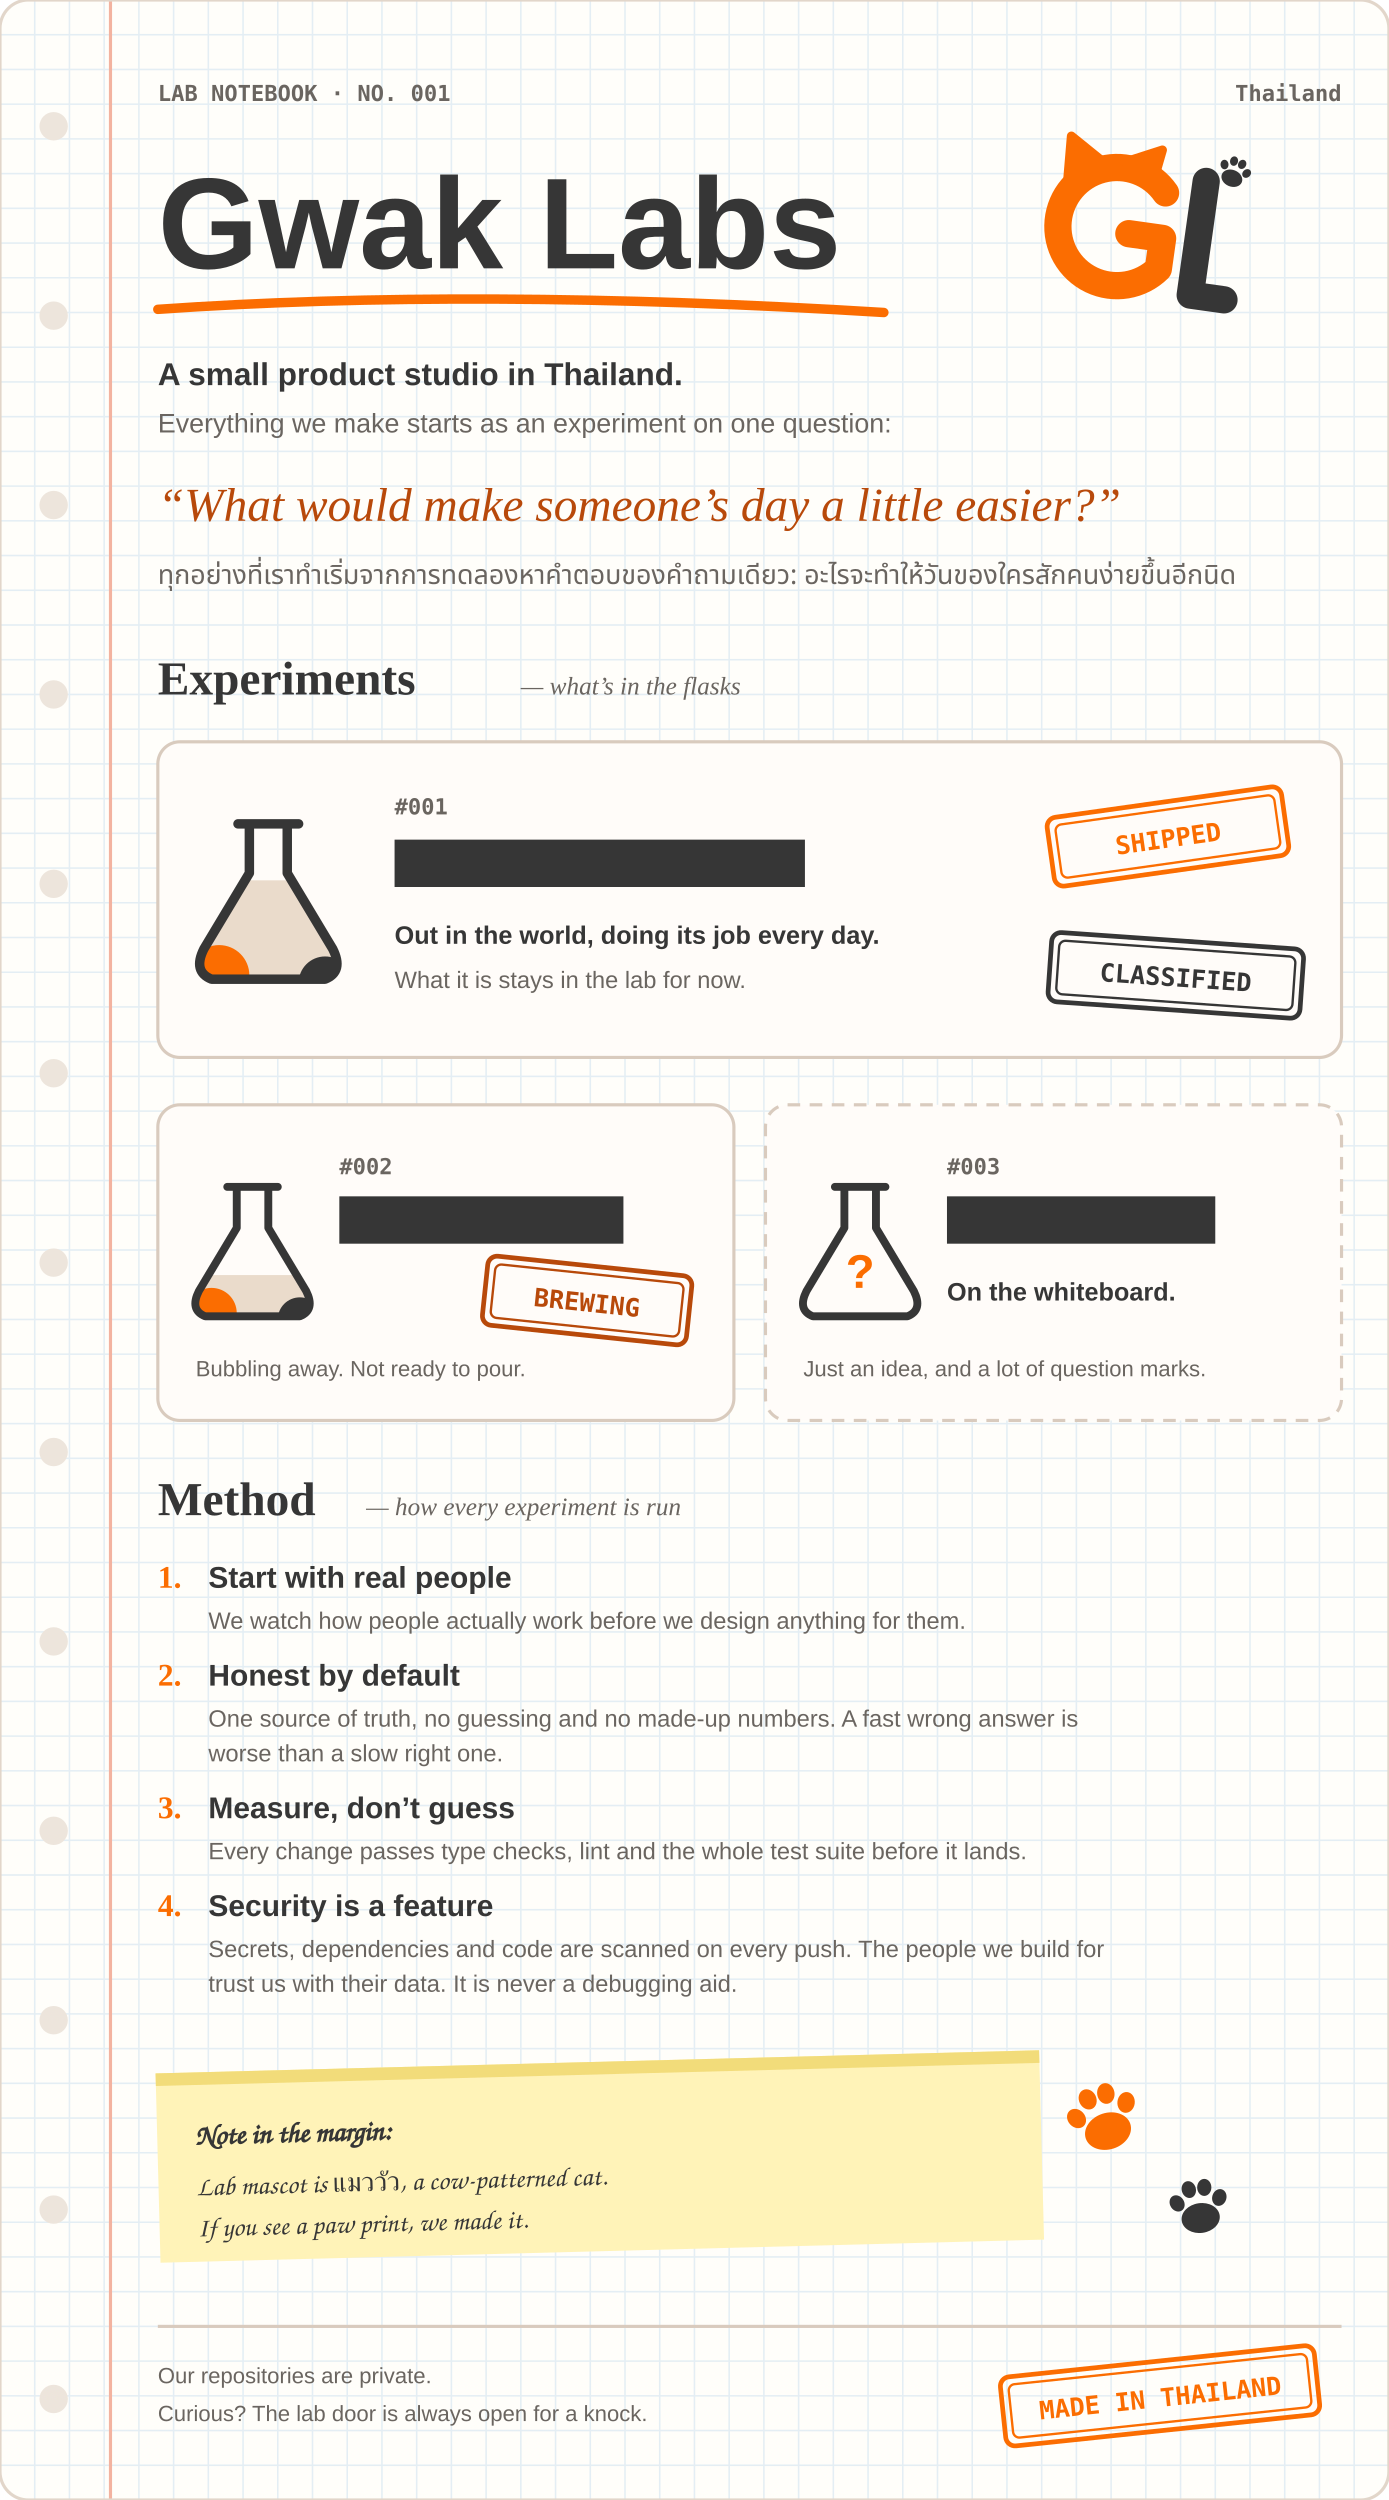
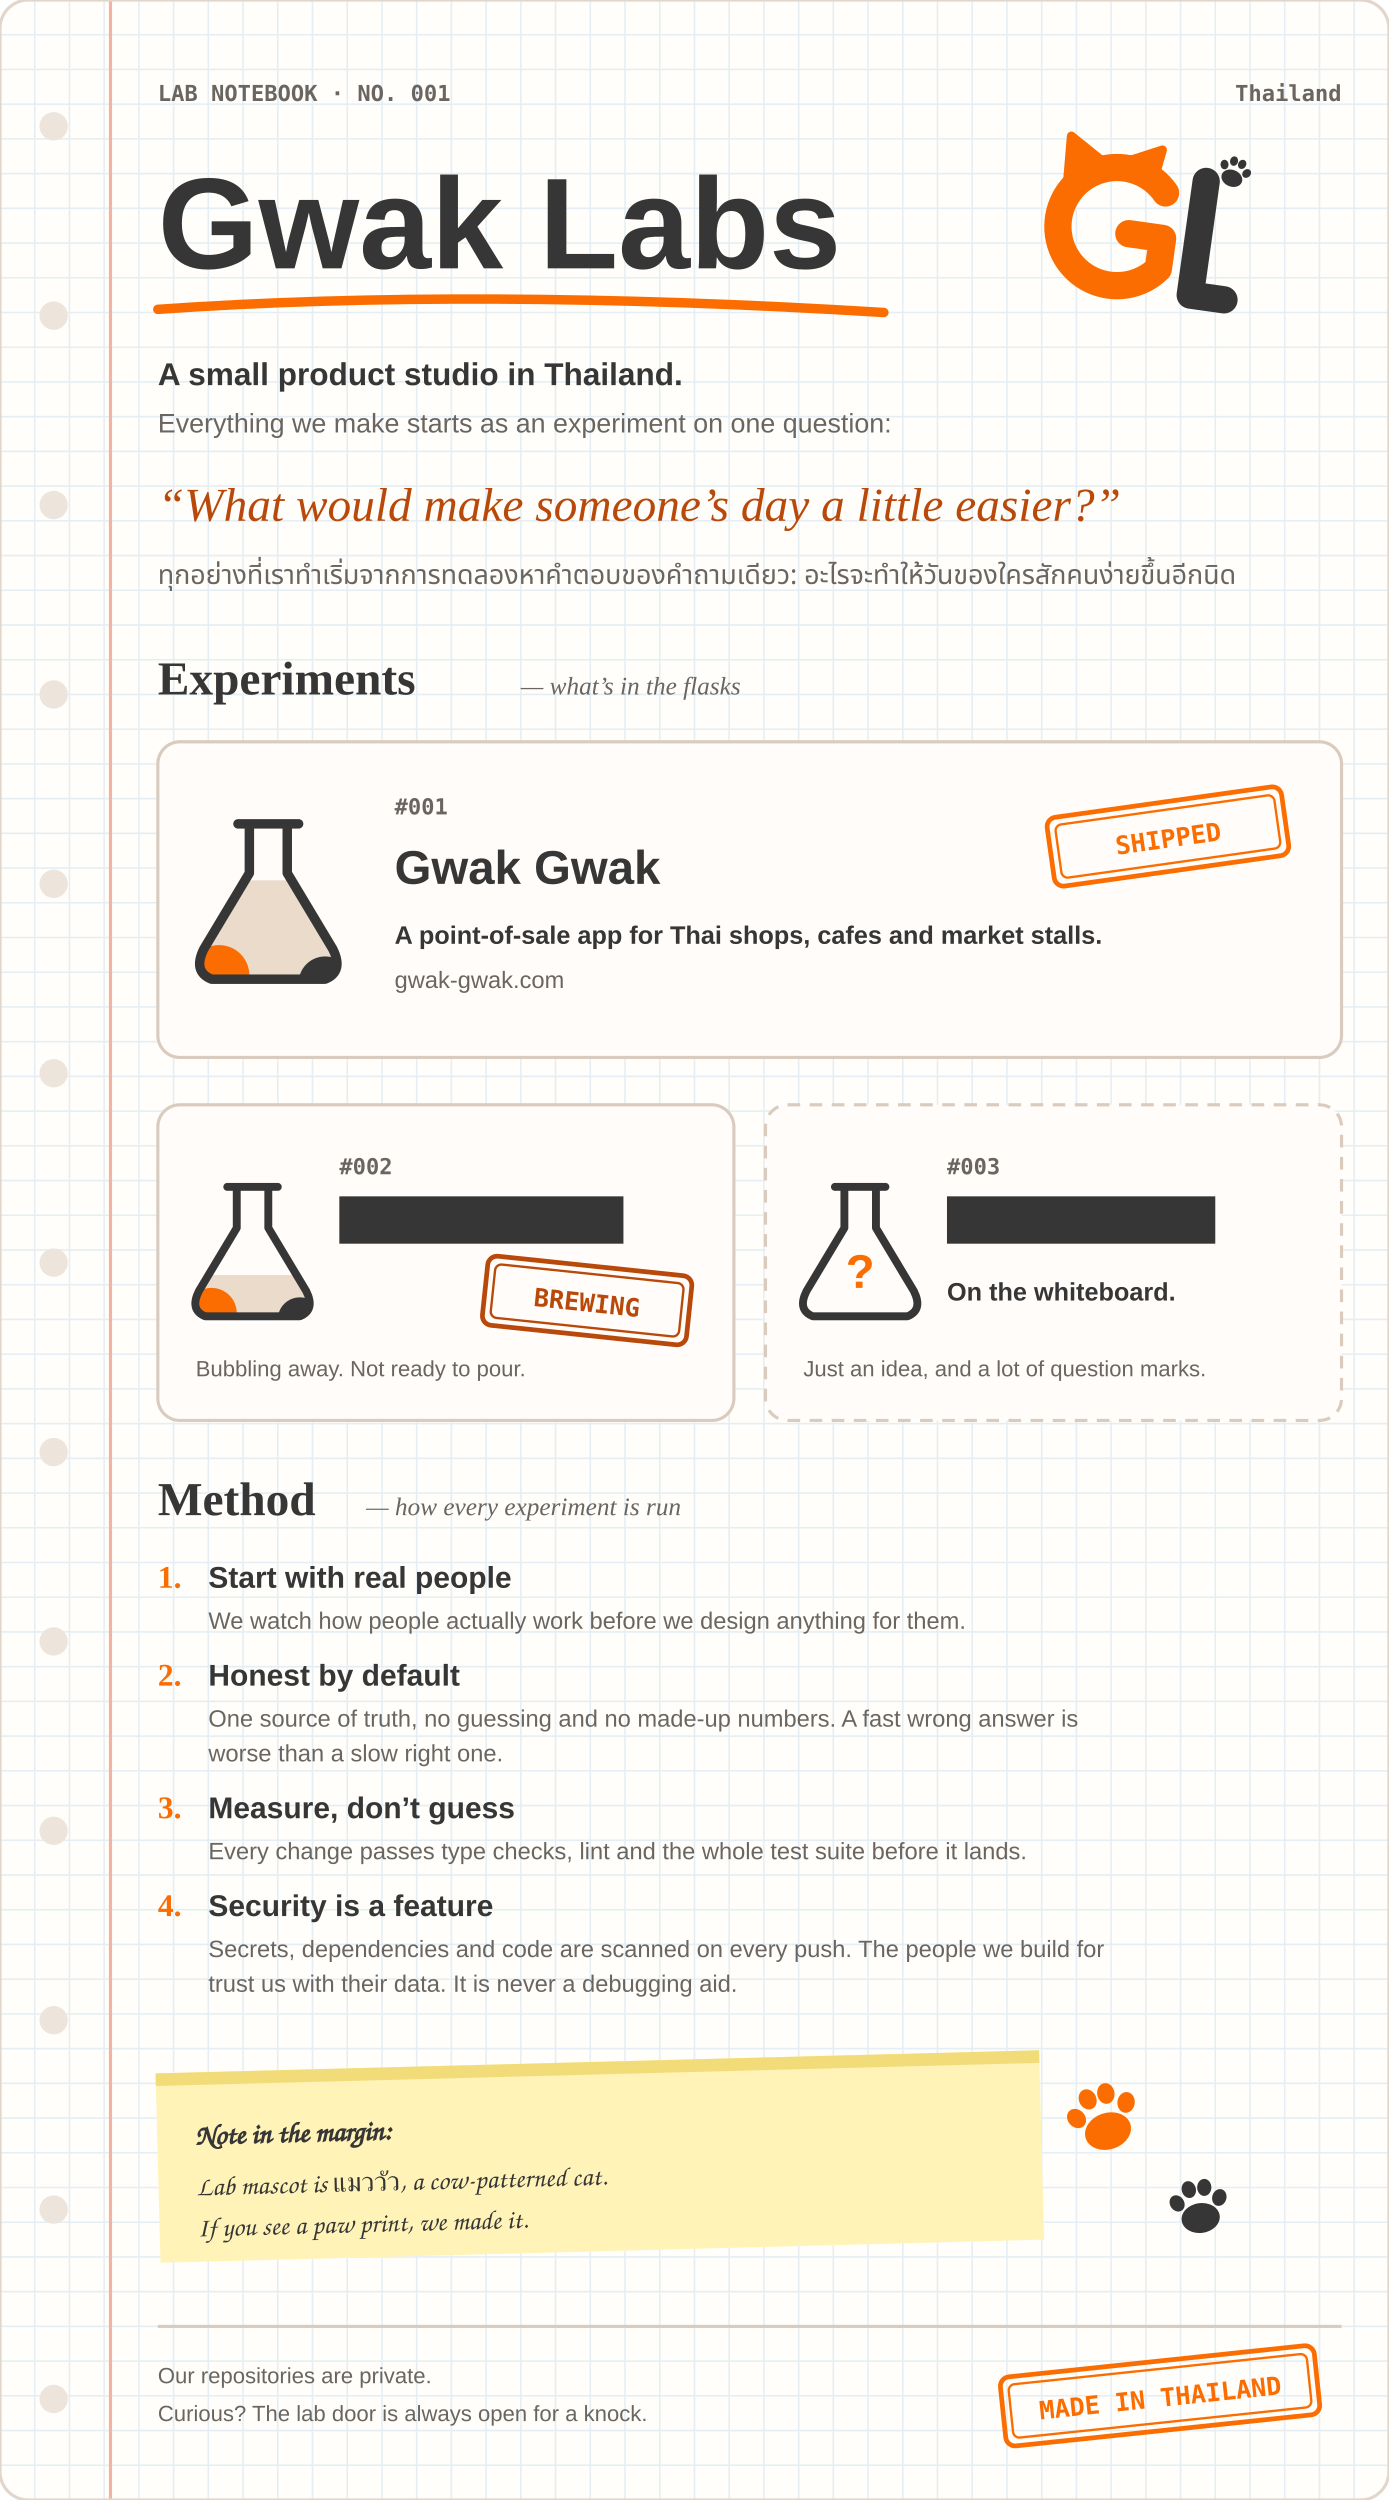
<svg xmlns="http://www.w3.org/2000/svg" viewBox="0 0 880 1584" width="880" height="1584">
  <defs>
    <clipPath id="pp">
      <rect width="880" height="1584" rx="18" />
    </clipPath>
  </defs>
  <g clip-path="url(#pp)">
    <rect width="880" height="1584" fill="#FFFEFA" />
    <line x1="0" y1="0" x2="0" y2="1584" stroke="#E4EEF4" stroke-width="1" />
    <line x1="22" y1="0" x2="22" y2="1584" stroke="#E4EEF4" stroke-width="1" />
    <line x1="44" y1="0" x2="44" y2="1584" stroke="#E4EEF4" stroke-width="1" />
    <line x1="66" y1="0" x2="66" y2="1584" stroke="#E4EEF4" stroke-width="1" />
    <line x1="88" y1="0" x2="88" y2="1584" stroke="#E4EEF4" stroke-width="1" />
    <line x1="110" y1="0" x2="110" y2="1584" stroke="#E4EEF4" stroke-width="1" />
    <line x1="132" y1="0" x2="132" y2="1584" stroke="#E4EEF4" stroke-width="1" />
    <line x1="154" y1="0" x2="154" y2="1584" stroke="#E4EEF4" stroke-width="1" />
    <line x1="176" y1="0" x2="176" y2="1584" stroke="#E4EEF4" stroke-width="1" />
    <line x1="198" y1="0" x2="198" y2="1584" stroke="#E4EEF4" stroke-width="1" />
    <line x1="220" y1="0" x2="220" y2="1584" stroke="#E4EEF4" stroke-width="1" />
    <line x1="242" y1="0" x2="242" y2="1584" stroke="#E4EEF4" stroke-width="1" />
    <line x1="264" y1="0" x2="264" y2="1584" stroke="#E4EEF4" stroke-width="1" />
    <line x1="286" y1="0" x2="286" y2="1584" stroke="#E4EEF4" stroke-width="1" />
    <line x1="308" y1="0" x2="308" y2="1584" stroke="#E4EEF4" stroke-width="1" />
    <line x1="330" y1="0" x2="330" y2="1584" stroke="#E4EEF4" stroke-width="1" />
    <line x1="352" y1="0" x2="352" y2="1584" stroke="#E4EEF4" stroke-width="1" />
    <line x1="374" y1="0" x2="374" y2="1584" stroke="#E4EEF4" stroke-width="1" />
    <line x1="396" y1="0" x2="396" y2="1584" stroke="#E4EEF4" stroke-width="1" />
    <line x1="418" y1="0" x2="418" y2="1584" stroke="#E4EEF4" stroke-width="1" />
    <line x1="440" y1="0" x2="440" y2="1584" stroke="#E4EEF4" stroke-width="1" />
    <line x1="462" y1="0" x2="462" y2="1584" stroke="#E4EEF4" stroke-width="1" />
    <line x1="484" y1="0" x2="484" y2="1584" stroke="#E4EEF4" stroke-width="1" />
    <line x1="506" y1="0" x2="506" y2="1584" stroke="#E4EEF4" stroke-width="1" />
    <line x1="528" y1="0" x2="528" y2="1584" stroke="#E4EEF4" stroke-width="1" />
    <line x1="550" y1="0" x2="550" y2="1584" stroke="#E4EEF4" stroke-width="1" />
    <line x1="572" y1="0" x2="572" y2="1584" stroke="#E4EEF4" stroke-width="1" />
    <line x1="594" y1="0" x2="594" y2="1584" stroke="#E4EEF4" stroke-width="1" />
    <line x1="616" y1="0" x2="616" y2="1584" stroke="#E4EEF4" stroke-width="1" />
    <line x1="638" y1="0" x2="638" y2="1584" stroke="#E4EEF4" stroke-width="1" />
    <line x1="660" y1="0" x2="660" y2="1584" stroke="#E4EEF4" stroke-width="1" />
    <line x1="682" y1="0" x2="682" y2="1584" stroke="#E4EEF4" stroke-width="1" />
    <line x1="704" y1="0" x2="704" y2="1584" stroke="#E4EEF4" stroke-width="1" />
    <line x1="726" y1="0" x2="726" y2="1584" stroke="#E4EEF4" stroke-width="1" />
    <line x1="748" y1="0" x2="748" y2="1584" stroke="#E4EEF4" stroke-width="1" />
    <line x1="770" y1="0" x2="770" y2="1584" stroke="#E4EEF4" stroke-width="1" />
    <line x1="792" y1="0" x2="792" y2="1584" stroke="#E4EEF4" stroke-width="1" />
    <line x1="814" y1="0" x2="814" y2="1584" stroke="#E4EEF4" stroke-width="1" />
    <line x1="836" y1="0" x2="836" y2="1584" stroke="#E4EEF4" stroke-width="1" />
    <line x1="858" y1="0" x2="858" y2="1584" stroke="#E4EEF4" stroke-width="1" />
    <line x1="0" y1="0" x2="880" y2="0" stroke="#E4EEF4" stroke-width="1" />
    <line x1="0" y1="22" x2="880" y2="22" stroke="#E4EEF4" stroke-width="1" />
    <line x1="0" y1="44" x2="880" y2="44" stroke="#E4EEF4" stroke-width="1" />
    <line x1="0" y1="66" x2="880" y2="66" stroke="#E4EEF4" stroke-width="1" />
    <line x1="0" y1="88" x2="880" y2="88" stroke="#E4EEF4" stroke-width="1" />
    <line x1="0" y1="110" x2="880" y2="110" stroke="#E4EEF4" stroke-width="1" />
    <line x1="0" y1="132" x2="880" y2="132" stroke="#E4EEF4" stroke-width="1" />
    <line x1="0" y1="154" x2="880" y2="154" stroke="#E4EEF4" stroke-width="1" />
    <line x1="0" y1="176" x2="880" y2="176" stroke="#E4EEF4" stroke-width="1" />
    <line x1="0" y1="198" x2="880" y2="198" stroke="#E4EEF4" stroke-width="1" />
    <line x1="0" y1="220" x2="880" y2="220" stroke="#E4EEF4" stroke-width="1" />
    <line x1="0" y1="242" x2="880" y2="242" stroke="#E4EEF4" stroke-width="1" />
    <line x1="0" y1="264" x2="880" y2="264" stroke="#E4EEF4" stroke-width="1" />
    <line x1="0" y1="286" x2="880" y2="286" stroke="#E4EEF4" stroke-width="1" />
    <line x1="0" y1="308" x2="880" y2="308" stroke="#E4EEF4" stroke-width="1" />
    <line x1="0" y1="330" x2="880" y2="330" stroke="#E4EEF4" stroke-width="1" />
    <line x1="0" y1="352" x2="880" y2="352" stroke="#E4EEF4" stroke-width="1" />
    <line x1="0" y1="374" x2="880" y2="374" stroke="#E4EEF4" stroke-width="1" />
    <line x1="0" y1="396" x2="880" y2="396" stroke="#E4EEF4" stroke-width="1" />
    <line x1="0" y1="418" x2="880" y2="418" stroke="#E4EEF4" stroke-width="1" />
    <line x1="0" y1="440" x2="880" y2="440" stroke="#E4EEF4" stroke-width="1" />
    <line x1="0" y1="462" x2="880" y2="462" stroke="#E4EEF4" stroke-width="1" />
    <line x1="0" y1="484" x2="880" y2="484" stroke="#E4EEF4" stroke-width="1" />
    <line x1="0" y1="506" x2="880" y2="506" stroke="#E4EEF4" stroke-width="1" />
    <line x1="0" y1="528" x2="880" y2="528" stroke="#E4EEF4" stroke-width="1" />
    <line x1="0" y1="550" x2="880" y2="550" stroke="#E4EEF4" stroke-width="1" />
    <line x1="0" y1="572" x2="880" y2="572" stroke="#E4EEF4" stroke-width="1" />
    <line x1="0" y1="594" x2="880" y2="594" stroke="#E4EEF4" stroke-width="1" />
    <line x1="0" y1="616" x2="880" y2="616" stroke="#E4EEF4" stroke-width="1" />
    <line x1="0" y1="638" x2="880" y2="638" stroke="#E4EEF4" stroke-width="1" />
    <line x1="0" y1="660" x2="880" y2="660" stroke="#E4EEF4" stroke-width="1" />
    <line x1="0" y1="682" x2="880" y2="682" stroke="#E4EEF4" stroke-width="1" />
    <line x1="0" y1="704" x2="880" y2="704" stroke="#E4EEF4" stroke-width="1" />
    <line x1="0" y1="726" x2="880" y2="726" stroke="#E4EEF4" stroke-width="1" />
    <line x1="0" y1="748" x2="880" y2="748" stroke="#E4EEF4" stroke-width="1" />
    <line x1="0" y1="770" x2="880" y2="770" stroke="#E4EEF4" stroke-width="1" />
    <line x1="0" y1="792" x2="880" y2="792" stroke="#E4EEF4" stroke-width="1" />
    <line x1="0" y1="814" x2="880" y2="814" stroke="#E4EEF4" stroke-width="1" />
    <line x1="0" y1="836" x2="880" y2="836" stroke="#E4EEF4" stroke-width="1" />
    <line x1="0" y1="858" x2="880" y2="858" stroke="#E4EEF4" stroke-width="1" />
    <line x1="0" y1="880" x2="880" y2="880" stroke="#E4EEF4" stroke-width="1" />
    <line x1="0" y1="902" x2="880" y2="902" stroke="#E4EEF4" stroke-width="1" />
    <line x1="0" y1="924" x2="880" y2="924" stroke="#E4EEF4" stroke-width="1" />
    <line x1="0" y1="946" x2="880" y2="946" stroke="#E4EEF4" stroke-width="1" />
    <line x1="0" y1="968" x2="880" y2="968" stroke="#E4EEF4" stroke-width="1" />
    <line x1="0" y1="990" x2="880" y2="990" stroke="#E4EEF4" stroke-width="1" />
    <line x1="0" y1="1012" x2="880" y2="1012" stroke="#E4EEF4" stroke-width="1" />
    <line x1="0" y1="1034" x2="880" y2="1034" stroke="#E4EEF4" stroke-width="1" />
    <line x1="0" y1="1056" x2="880" y2="1056" stroke="#E4EEF4" stroke-width="1" />
    <line x1="0" y1="1078" x2="880" y2="1078" stroke="#E4EEF4" stroke-width="1" />
    <line x1="0" y1="1100" x2="880" y2="1100" stroke="#E4EEF4" stroke-width="1" />
    <line x1="0" y1="1122" x2="880" y2="1122" stroke="#E4EEF4" stroke-width="1" />
    <line x1="0" y1="1144" x2="880" y2="1144" stroke="#E4EEF4" stroke-width="1" />
    <line x1="0" y1="1166" x2="880" y2="1166" stroke="#E4EEF4" stroke-width="1" />
    <line x1="0" y1="1188" x2="880" y2="1188" stroke="#E4EEF4" stroke-width="1" />
    <line x1="0" y1="1210" x2="880" y2="1210" stroke="#E4EEF4" stroke-width="1" />
    <line x1="0" y1="1232" x2="880" y2="1232" stroke="#E4EEF4" stroke-width="1" />
    <line x1="0" y1="1254" x2="880" y2="1254" stroke="#E4EEF4" stroke-width="1" />
    <line x1="0" y1="1276" x2="880" y2="1276" stroke="#E4EEF4" stroke-width="1" />
    <line x1="0" y1="1298" x2="880" y2="1298" stroke="#E4EEF4" stroke-width="1" />
    <line x1="0" y1="1320" x2="880" y2="1320" stroke="#E4EEF4" stroke-width="1" />
    <line x1="0" y1="1342" x2="880" y2="1342" stroke="#E4EEF4" stroke-width="1" />
    <line x1="0" y1="1364" x2="880" y2="1364" stroke="#E4EEF4" stroke-width="1" />
    <line x1="0" y1="1386" x2="880" y2="1386" stroke="#E4EEF4" stroke-width="1" />
    <line x1="0" y1="1408" x2="880" y2="1408" stroke="#E4EEF4" stroke-width="1" />
    <line x1="0" y1="1430" x2="880" y2="1430" stroke="#E4EEF4" stroke-width="1" />
    <line x1="0" y1="1452" x2="880" y2="1452" stroke="#E4EEF4" stroke-width="1" />
    <line x1="0" y1="1474" x2="880" y2="1474" stroke="#E4EEF4" stroke-width="1" />
    <line x1="0" y1="1496" x2="880" y2="1496" stroke="#E4EEF4" stroke-width="1" />
    <line x1="0" y1="1518" x2="880" y2="1518" stroke="#E4EEF4" stroke-width="1" />
    <line x1="0" y1="1540" x2="880" y2="1540" stroke="#E4EEF4" stroke-width="1" />
    <line x1="0" y1="1562" x2="880" y2="1562" stroke="#E4EEF4" stroke-width="1" />
    <line x1="70" y1="0" x2="70" y2="1584" stroke="#F3B3A0" stroke-width="2" />
    <circle cx="34" cy="80" r="9" fill="#EDE5DC" />
    <circle cx="34" cy="200" r="9" fill="#EDE5DC" />
    <circle cx="34" cy="320" r="9" fill="#EDE5DC" />
    <circle cx="34" cy="440" r="9" fill="#EDE5DC" />
    <circle cx="34" cy="560" r="9" fill="#EDE5DC" />
    <circle cx="34" cy="680" r="9" fill="#EDE5DC" />
    <circle cx="34" cy="800" r="9" fill="#EDE5DC" />
    <circle cx="34" cy="920" r="9" fill="#EDE5DC" />
    <circle cx="34" cy="1040" r="9" fill="#EDE5DC" />
    <circle cx="34" cy="1160" r="9" fill="#EDE5DC" />
    <circle cx="34" cy="1280" r="9" fill="#EDE5DC" />
    <circle cx="34" cy="1400" r="9" fill="#EDE5DC" />
    <circle cx="34" cy="1520" r="9" fill="#EDE5DC" />
  </g>
  <rect width="880" height="1584" rx="18" fill="none" stroke="#E2D6CA" stroke-width="2" />
  <text x="100" y="64" font-family="SF Mono, Menlo, Consolas, monospace" font-size="14" font-weight="700" fill="#6A6560" text-anchor="start">LAB NOTEBOOK · NO. 001</text>
  <text x="850" y="64" font-family="SF Mono, Menlo, Consolas, monospace" font-size="14" font-weight="600" fill="#6A6560" text-anchor="end">Thailand</text>
  <text x="100" y="170" font-family="Avenir Next, Segoe UI, Helvetica Neue, Arial, sans-serif" font-size="82" font-weight="800" fill="#363636" text-anchor="start">Gwak Labs</text>
  <path d="M100 196 Q 300 182 560 198" stroke="#FB6D01" stroke-width="6" fill="none" stroke-linecap="round" />
  <g transform="translate(720 140) rotate(8)">
    <g transform="translate(0 0) scale(0.36) translate(-256 -256)">
      <path d="M300 200 A104 104 0 1 0 306 334 L306 280 L246 280" fill="none" stroke="#FB6D01" stroke-width="48" stroke-linecap="round" stroke-linejoin="round" />
      <path d="M126 196 L122 124 L182 160 Z M222 156 L284 126 L274 196 Z" fill="#FB6D01" stroke="#FB6D01" stroke-width="16" stroke-linejoin="round" />
      <path d="M368 170 L368 372 L428 372" fill="none" stroke="#363636" stroke-width="48" stroke-linecap="round" stroke-linejoin="round" />
      <g transform="translate(414 150) rotate(14) scale(0.7)" fill="#363636">
        <ellipse cx="0" cy="12" rx="27" ry="21" />
        <ellipse cx="-30" cy="-13" rx="10" ry="12" transform="rotate(-25 -30 -13)" />
        <ellipse cx="-11" cy="-30" rx="10" ry="12" transform="rotate(-8 -11 -30)" />
        <ellipse cx="11" cy="-30" rx="10" ry="12" transform="rotate(8 11 -30)" />
        <ellipse cx="30" cy="-13" rx="10" ry="12" transform="rotate(25 30 -13)" />
      </g>
    </g>
  </g>
  <text x="100" y="244" font-family="Avenir Next, Segoe UI, Helvetica Neue, Arial, sans-serif" font-size="20" font-weight="600" fill="#363636" text-anchor="start">A small product studio in Thailand.</text>
  <text x="100" y="274" font-family="Avenir Next, Segoe UI, Helvetica Neue, Arial, sans-serif" font-size="17" font-weight="500" fill="#6A6560" text-anchor="start">Everything we make starts as an experiment on one question:</text>
  <text x="100" y="330" font-family="New York, Georgia, Times New Roman, serif" font-size="30" font-weight="400" fill="#B8490A" text-anchor="start" font-style="italic">“What would make someone’s day a little easier?”</text>
  <text x="100" y="370" font-family="Sukhumvit Set, Thonburi, Noto Sans Thai, sans-serif" font-size="17" font-weight="500" fill="#6A6560" text-anchor="start">ทุกอย่างที่เราทำเริ่มจากการทดลองหาคำตอบของคำถามเดียว: อะไรจะทำให้วันของใครสักคนง่ายขึ้นอีกนิด</text>
  <text x="100" y="440" font-family="New York, Georgia, Times New Roman, serif" font-size="30" font-weight="700" fill="#363636" text-anchor="start">Experiments</text>
  <text x="330" y="440" font-family="New York, Georgia, Times New Roman, serif" font-size="16" font-weight="500" fill="#6A6560" text-anchor="start" font-style="italic">— what’s in the flasks</text>
  <rect x="100" y="470" width="750" height="200" rx="14" fill="#FFFCF9" stroke="#D9CBBE" stroke-width="2" />
  <g transform="translate(170 570) scale(1.2)">
    <defs>
      <clipPath id="fl170570">
        <path d="M-10 -40 L-10 -14 L-34 26 Q-40 38 -30 42 L30 42 Q40 38 34 26 L10 -14 L10 -40 Z" />
      </clipPath>
    </defs>
    <g clip-path="url(#fl170570)">
      <rect x="-44" y="-44" width="88" height="90" fill="#FFFCF9" />
      <rect x="-44" y="-10.2" width="88" height="90" fill="#EADBCB" />
      <circle cx="-26" cy="40" r="16" fill="#FB6D01" />
      <circle cx="30" cy="44" r="14" fill="#363636" />
    </g>
    <path d="M-10 -40 L-10 -14 L-34 26 Q-40 38 -30 42 L30 42 Q40 38 34 26 L10 -14 L10 -40" fill="none" stroke="#363636" stroke-width="5" stroke-linejoin="round" />
    <line x1="-16" y1="-40" x2="16" y2="-40" stroke="#363636" stroke-width="5" stroke-linecap="round" />
  </g>
  <text x="250" y="516" font-family="SF Mono, Menlo, Consolas, monospace" font-size="14" font-weight="700" fill="#6A6560" text-anchor="start">#001</text>
-   <rect x="250" y="532" width="260" height="30" fill="#363636" />
+   <text x="250" y="560" font-family="Avenir Next, Segoe UI, Helvetica Neue, Arial, sans-serif" font-size="30" font-weight="800" fill="#363636" text-anchor="start">Gwak Gwak</text>
  <g transform="translate(740 530) rotate(-8)">
    <rect x="-75.0" y="-22" width="150" height="44" rx="6" fill="none" stroke="#FB6D01" stroke-width="3" />
    <rect x="-70.0" y="-17" width="140" height="34" rx="4" fill="none" stroke="#FB6D01" stroke-width="1.5" />
    <text x="0" y="7" font-family="SF Mono, Menlo, Consolas, monospace" font-size="16" font-weight="800" fill="#FB6D01" text-anchor="middle">SHIPPED</text>
  </g>
-   <text x="250" y="598" font-family="Avenir Next, Segoe UI, Helvetica Neue, Arial, sans-serif" font-size="16" font-weight="600" fill="#363636" text-anchor="start">Out in the world, doing its job every day.</text>
-   <text x="250" y="626" font-family="Avenir Next, Segoe UI, Helvetica Neue, Arial, sans-serif" font-size="15" font-weight="500" fill="#6A6560" text-anchor="start">What it is stays in the lab for now.</text>
-   <g transform="translate(745 618) rotate(4)">
-     <rect x="-80.0" y="-22" width="160" height="44" rx="6" fill="none" stroke="#363636" stroke-width="3" />
-     <rect x="-75.0" y="-17" width="150" height="34" rx="4" fill="none" stroke="#363636" stroke-width="1.5" />
-     <text x="0" y="7" font-family="SF Mono, Menlo, Consolas, monospace" font-size="16" font-weight="800" fill="#363636" text-anchor="middle">CLASSIFIED</text>
-   </g>
+   <text x="250" y="598" font-family="Avenir Next, Segoe UI, Helvetica Neue, Arial, sans-serif" font-size="16" font-weight="600" fill="#363636" text-anchor="start">A point-of-sale app for Thai shops, cafes and market stalls.</text>
+   <text x="250" y="626" font-family="Avenir Next, Segoe UI, Helvetica Neue, Arial, sans-serif" font-size="15" font-weight="500" fill="#6A6560" text-anchor="start">gwak-gwak.com</text>
  <rect x="100" y="700" width="365" height="200" rx="14" fill="#FFFCF9" stroke="#D9CBBE" stroke-width="2" />
  <g transform="translate(160 792) scale(1)">
    <defs>
      <clipPath id="fl160792">
        <path d="M-10 -40 L-10 -14 L-34 26 Q-40 38 -30 42 L30 42 Q40 38 34 26 L10 -14 L10 -40 Z" />
      </clipPath>
    </defs>
    <g clip-path="url(#fl160792)">
      <rect x="-44" y="-44" width="88" height="90" fill="#FFFCF9" />
      <rect x="-44" y="15.9" width="88" height="90" fill="#EADBCB" />
      <circle cx="-26" cy="40" r="16" fill="#FB6D01" />
      <circle cx="30" cy="44" r="14" fill="#363636" />
    </g>
    <path d="M-10 -40 L-10 -14 L-34 26 Q-40 38 -30 42 L30 42 Q40 38 34 26 L10 -14 L10 -40" fill="none" stroke="#363636" stroke-width="5" stroke-linejoin="round" />
    <line x1="-16" y1="-40" x2="16" y2="-40" stroke="#363636" stroke-width="5" stroke-linecap="round" />
  </g>
  <text x="215" y="744" font-family="SF Mono, Menlo, Consolas, monospace" font-size="14" font-weight="700" fill="#6A6560" text-anchor="start">#002</text>
  <rect x="215" y="758" width="180" height="30" fill="#363636" />
  <g transform="translate(372 824) rotate(6)">
    <rect x="-65.0" y="-22" width="130" height="44" rx="6" fill="none" stroke="#B8490A" stroke-width="3" />
    <rect x="-60.0" y="-17" width="120" height="34" rx="4" fill="none" stroke="#B8490A" stroke-width="1.5" />
    <text x="0" y="7" font-family="SF Mono, Menlo, Consolas, monospace" font-size="16" font-weight="800" fill="#B8490A" text-anchor="middle">BREWING</text>
  </g>
  <text x="124" y="872" font-family="Avenir Next, Segoe UI, Helvetica Neue, Arial, sans-serif" font-size="14" font-weight="500" fill="#6A6560" text-anchor="start">Bubbling away. Not ready to pour.</text>
  <rect x="485" y="700" width="365" height="200" rx="14" fill="#FFFCF9" stroke="#D9CBBE" stroke-width="2" stroke-dasharray="8 6" />
  <g transform="translate(545 792) scale(1)">
    <defs>
      <clipPath id="fl545792">
        <path d="M-10 -40 L-10 -14 L-34 26 Q-40 38 -30 42 L30 42 Q40 38 34 26 L10 -14 L10 -40 Z" />
      </clipPath>
    </defs>
    <g clip-path="url(#fl545792)">
      <rect x="-44" y="-44" width="88" height="90" fill="#FFFCF9" />
    </g>
    <path d="M-10 -40 L-10 -14 L-34 26 Q-40 38 -30 42 L30 42 Q40 38 34 26 L10 -14 L10 -40" fill="none" stroke="#363636" stroke-width="5" stroke-linejoin="round" />
    <line x1="-16" y1="-40" x2="16" y2="-40" stroke="#363636" stroke-width="5" stroke-linecap="round" />
    <text x="0" y="24" font-family="Avenir Next, Segoe UI, Helvetica Neue, Arial, sans-serif" font-size="30" font-weight="800" fill="#FB6D01" text-anchor="middle">?</text>
  </g>
  <text x="600" y="744" font-family="SF Mono, Menlo, Consolas, monospace" font-size="14" font-weight="700" fill="#6A6560" text-anchor="start">#003</text>
  <rect x="600" y="758" width="170" height="30" fill="#363636" />
  <text x="600" y="824" font-family="Avenir Next, Segoe UI, Helvetica Neue, Arial, sans-serif" font-size="16" font-weight="700" fill="#363636" text-anchor="start">On the whiteboard.</text>
  <text x="509" y="872" font-family="Avenir Next, Segoe UI, Helvetica Neue, Arial, sans-serif" font-size="14" font-weight="500" fill="#6A6560" text-anchor="start">Just an idea, and a lot of question marks.</text>
  <text x="100" y="960" font-family="New York, Georgia, Times New Roman, serif" font-size="30" font-weight="700" fill="#363636" text-anchor="start">Method</text>
  <text x="232" y="960" font-family="New York, Georgia, Times New Roman, serif" font-size="16" font-weight="500" fill="#6A6560" text-anchor="start" font-style="italic">— how every experiment is run</text>
  <text x="100" y="1006" font-family="New York, Georgia, Times New Roman, serif" font-size="20" font-weight="700" fill="#FB6D01" text-anchor="start">1.</text>
  <text x="132" y="1006" font-family="Avenir Next, Segoe UI, Helvetica Neue, Arial, sans-serif" font-size="19" font-weight="700" fill="#363636" text-anchor="start">Start with real people</text>
  <text x="132" y="1032" font-family="Avenir Next, Segoe UI, Helvetica Neue, Arial, sans-serif" font-size="15" font-weight="400" fill="#6A6560" text-anchor="start">We watch how people actually work before we design anything for them.</text>
  <text x="100" y="1068" font-family="New York, Georgia, Times New Roman, serif" font-size="20" font-weight="700" fill="#FB6D01" text-anchor="start">2.</text>
  <text x="132" y="1068" font-family="Avenir Next, Segoe UI, Helvetica Neue, Arial, sans-serif" font-size="19" font-weight="700" fill="#363636" text-anchor="start">Honest by default</text>
  <text x="132" y="1094" font-family="Avenir Next, Segoe UI, Helvetica Neue, Arial, sans-serif" font-size="15" font-weight="400" fill="#6A6560" text-anchor="start">One source of truth, no guessing and no made-up numbers. A fast wrong answer is</text>
  <text x="132" y="1116" font-family="Avenir Next, Segoe UI, Helvetica Neue, Arial, sans-serif" font-size="15" font-weight="400" fill="#6A6560" text-anchor="start">worse than a slow right one.</text>
  <text x="100" y="1152" font-family="New York, Georgia, Times New Roman, serif" font-size="20" font-weight="700" fill="#FB6D01" text-anchor="start">3.</text>
  <text x="132" y="1152" font-family="Avenir Next, Segoe UI, Helvetica Neue, Arial, sans-serif" font-size="19" font-weight="700" fill="#363636" text-anchor="start">Measure, don’t guess</text>
  <text x="132" y="1178" font-family="Avenir Next, Segoe UI, Helvetica Neue, Arial, sans-serif" font-size="15" font-weight="400" fill="#6A6560" text-anchor="start">Every change passes type checks, lint and the whole test suite before it lands.</text>
  <text x="100" y="1214" font-family="New York, Georgia, Times New Roman, serif" font-size="20" font-weight="700" fill="#FB6D01" text-anchor="start">4.</text>
  <text x="132" y="1214" font-family="Avenir Next, Segoe UI, Helvetica Neue, Arial, sans-serif" font-size="19" font-weight="700" fill="#363636" text-anchor="start">Security is a feature</text>
  <text x="132" y="1240" font-family="Avenir Next, Segoe UI, Helvetica Neue, Arial, sans-serif" font-size="15" font-weight="400" fill="#6A6560" text-anchor="start">Secrets, dependencies and code are scanned on every push. The people we build for</text>
  <text x="132" y="1262" font-family="Avenir Next, Segoe UI, Helvetica Neue, Arial, sans-serif" font-size="15" font-weight="400" fill="#6A6560" text-anchor="start">trust us with their data. It is never a debugging aid.</text>
  <g transform="rotate(-1.5 470 1364)">
    <rect x="100" y="1304" width="560" height="120" fill="#FFF3B8" />
    <rect x="100" y="1304" width="560" height="8" fill="#F2DC7A" />
    <text x="124" y="1350" font-family="Bradley Hand, Segoe Print, Comic Sans MS, cursive" font-size="18" font-weight="700" fill="#363636" text-anchor="start">Note in the margin:</text>
    <text x="124" y="1382" font-family="Bradley Hand, Segoe Print, Comic Sans MS, cursive" font-size="17" font-weight="500" fill="#363636" text-anchor="start">Lab mascot is แมววัว, a cow-patterned cat.</text>
    <text x="124" y="1408" font-family="Bradley Hand, Segoe Print, Comic Sans MS, cursive" font-size="17" font-weight="500" fill="#363636" text-anchor="start">If you see a paw print, we made it.</text>
  </g>
  <g transform="translate(700 1344) rotate(-18) scale(0.55)" fill="#FB6D01">
    <ellipse cx="0" cy="12" rx="27" ry="21" />
    <ellipse cx="-30" cy="-13" rx="10" ry="12" transform="rotate(-25 -30 -13)" />
    <ellipse cx="-11" cy="-30" rx="10" ry="12" transform="rotate(-8 -11 -30)" />
    <ellipse cx="11" cy="-30" rx="10" ry="12" transform="rotate(8 11 -30)" />
    <ellipse cx="30" cy="-13" rx="10" ry="12" transform="rotate(25 30 -13)" />
  </g>
  <g transform="translate(760 1400) rotate(-8) scale(0.45)" fill="#363636">
    <ellipse cx="0" cy="12" rx="27" ry="21" />
    <ellipse cx="-30" cy="-13" rx="10" ry="12" transform="rotate(-25 -30 -13)" />
    <ellipse cx="-11" cy="-30" rx="10" ry="12" transform="rotate(-8 -11 -30)" />
    <ellipse cx="11" cy="-30" rx="10" ry="12" transform="rotate(8 11 -30)" />
    <ellipse cx="30" cy="-13" rx="10" ry="12" transform="rotate(25 30 -13)" />
  </g>
  <line x1="100" y1="1474" x2="850" y2="1474" stroke="#D9CBBE" stroke-width="2" />
  <text x="100" y="1510" font-family="Avenir Next, Segoe UI, Helvetica Neue, Arial, sans-serif" font-size="14" font-weight="500" fill="#6A6560" text-anchor="start">Our repositories are private.</text>
  <text x="100" y="1534" font-family="Avenir Next, Segoe UI, Helvetica Neue, Arial, sans-serif" font-size="14" font-weight="500" fill="#6A6560" text-anchor="start">Curious? The lab door is always open for a knock.</text>
  <g transform="translate(735 1518) rotate(-6)">
    <rect x="-100.0" y="-22" width="200" height="44" rx="6" fill="none" stroke="#FB6D01" stroke-width="3" />
    <rect x="-95.0" y="-17" width="190" height="34" rx="4" fill="none" stroke="#FB6D01" stroke-width="1.5" />
    <text x="0" y="7" font-family="SF Mono, Menlo, Consolas, monospace" font-size="16" font-weight="800" fill="#FB6D01" text-anchor="middle">MADE IN THAILAND</text>
  </g>
</svg>
